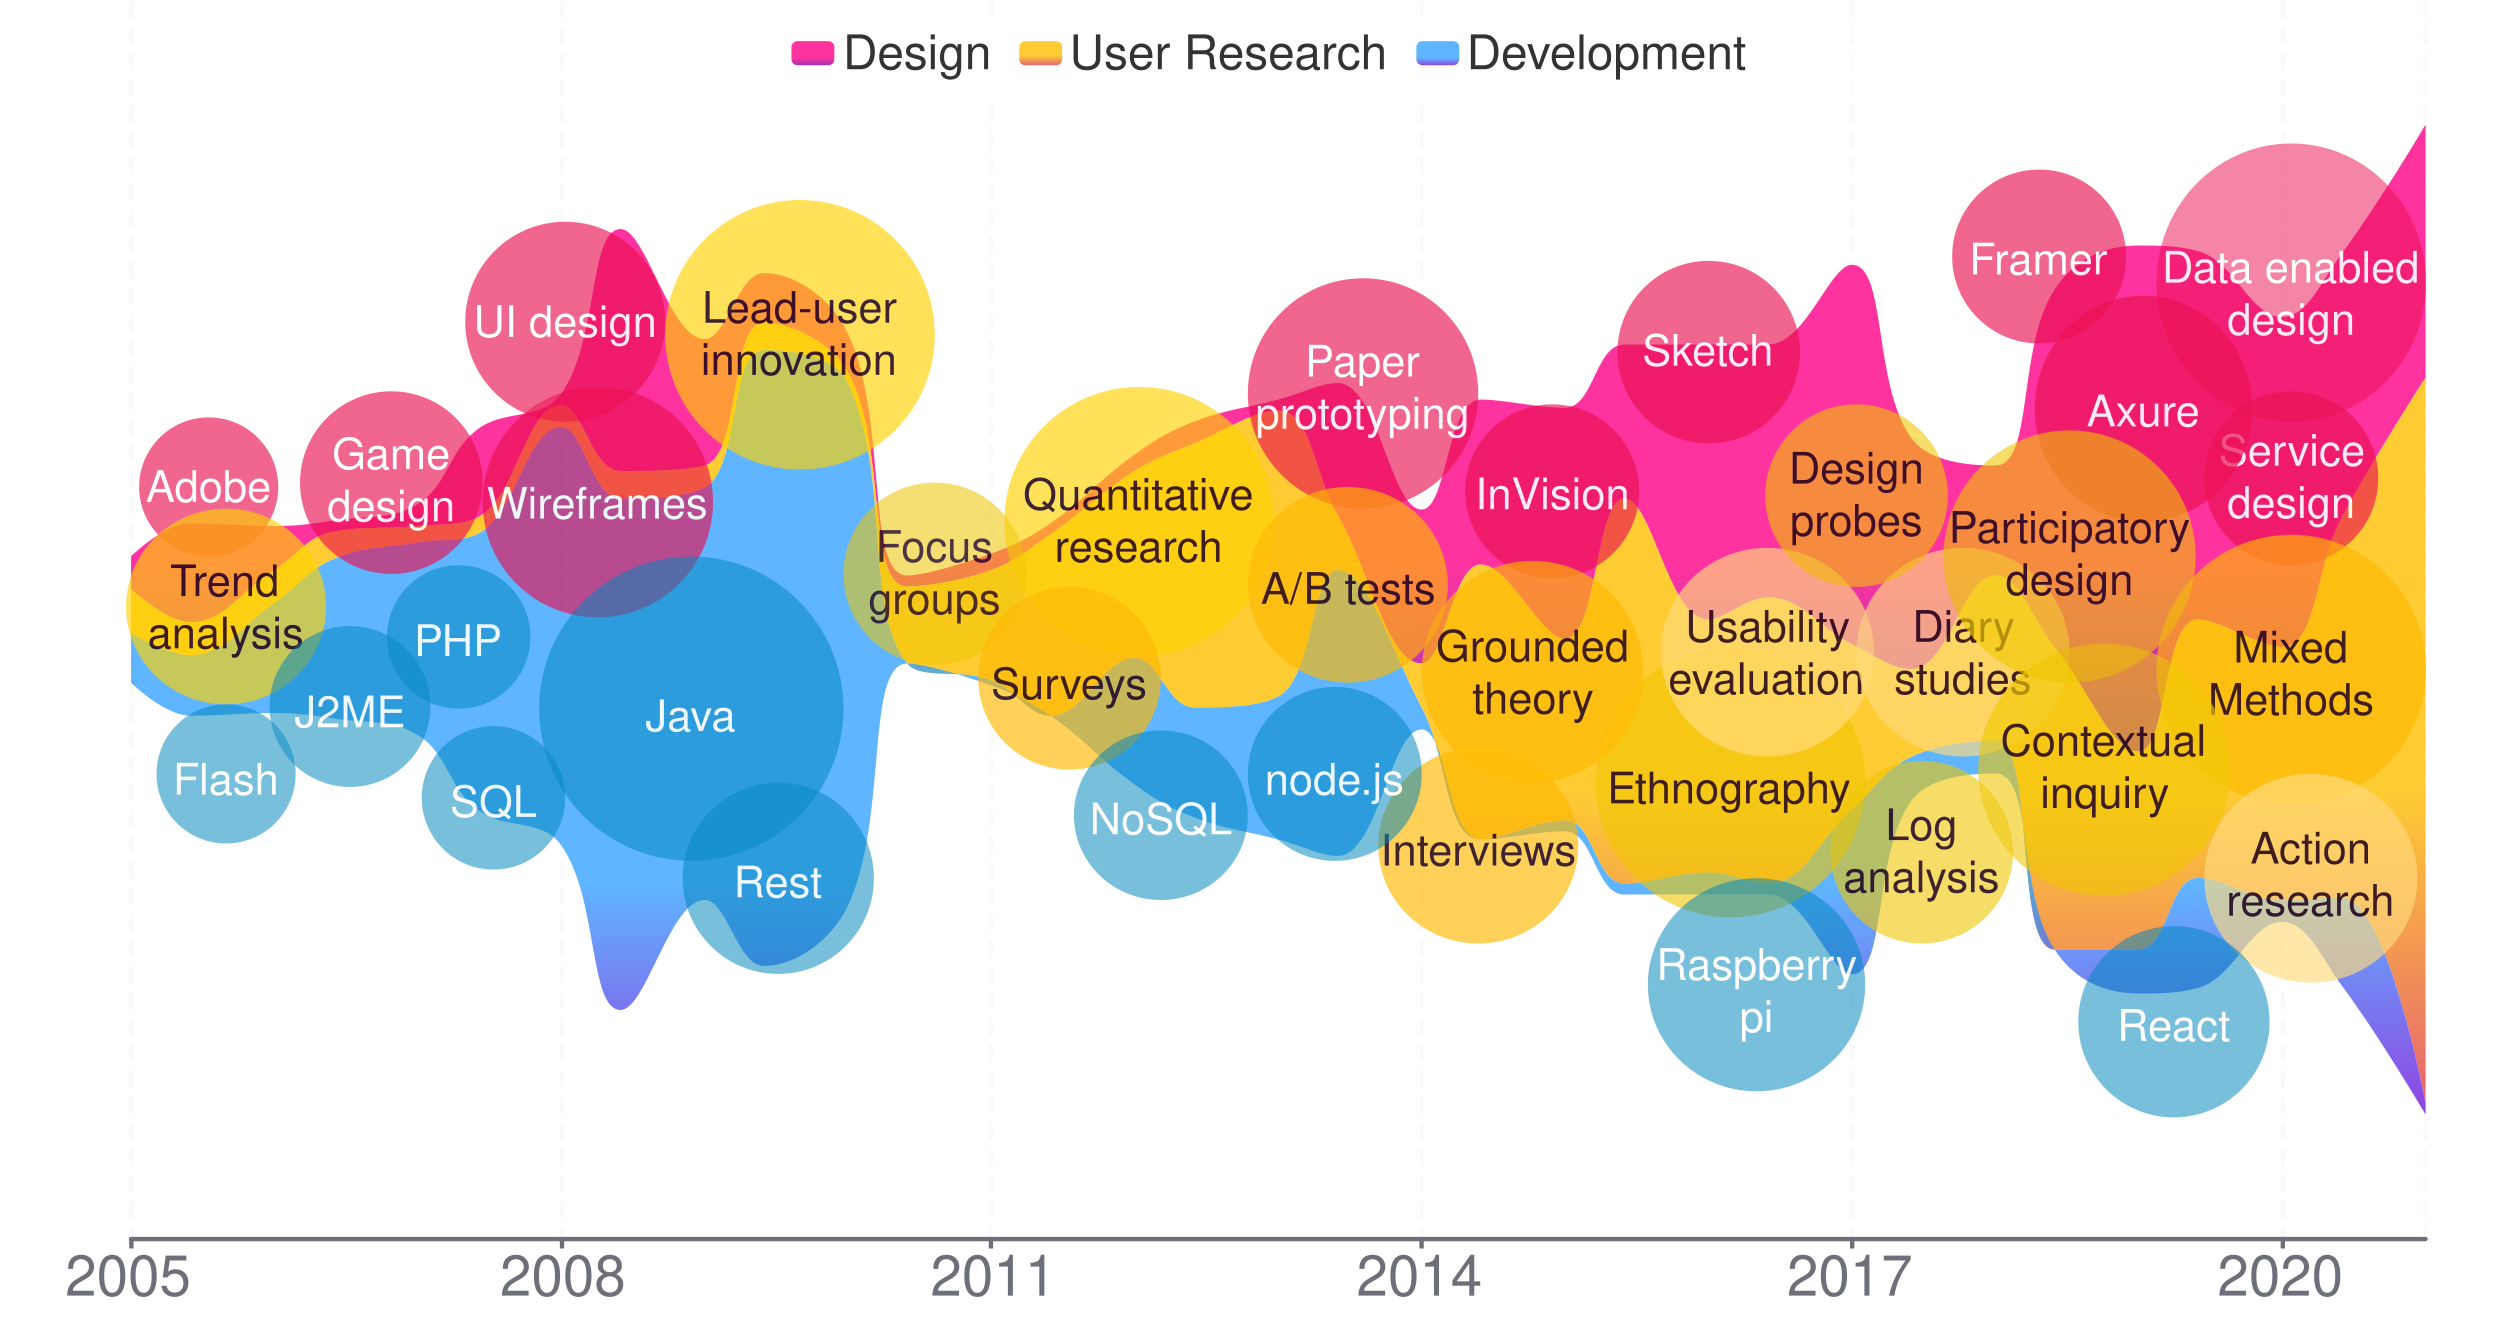
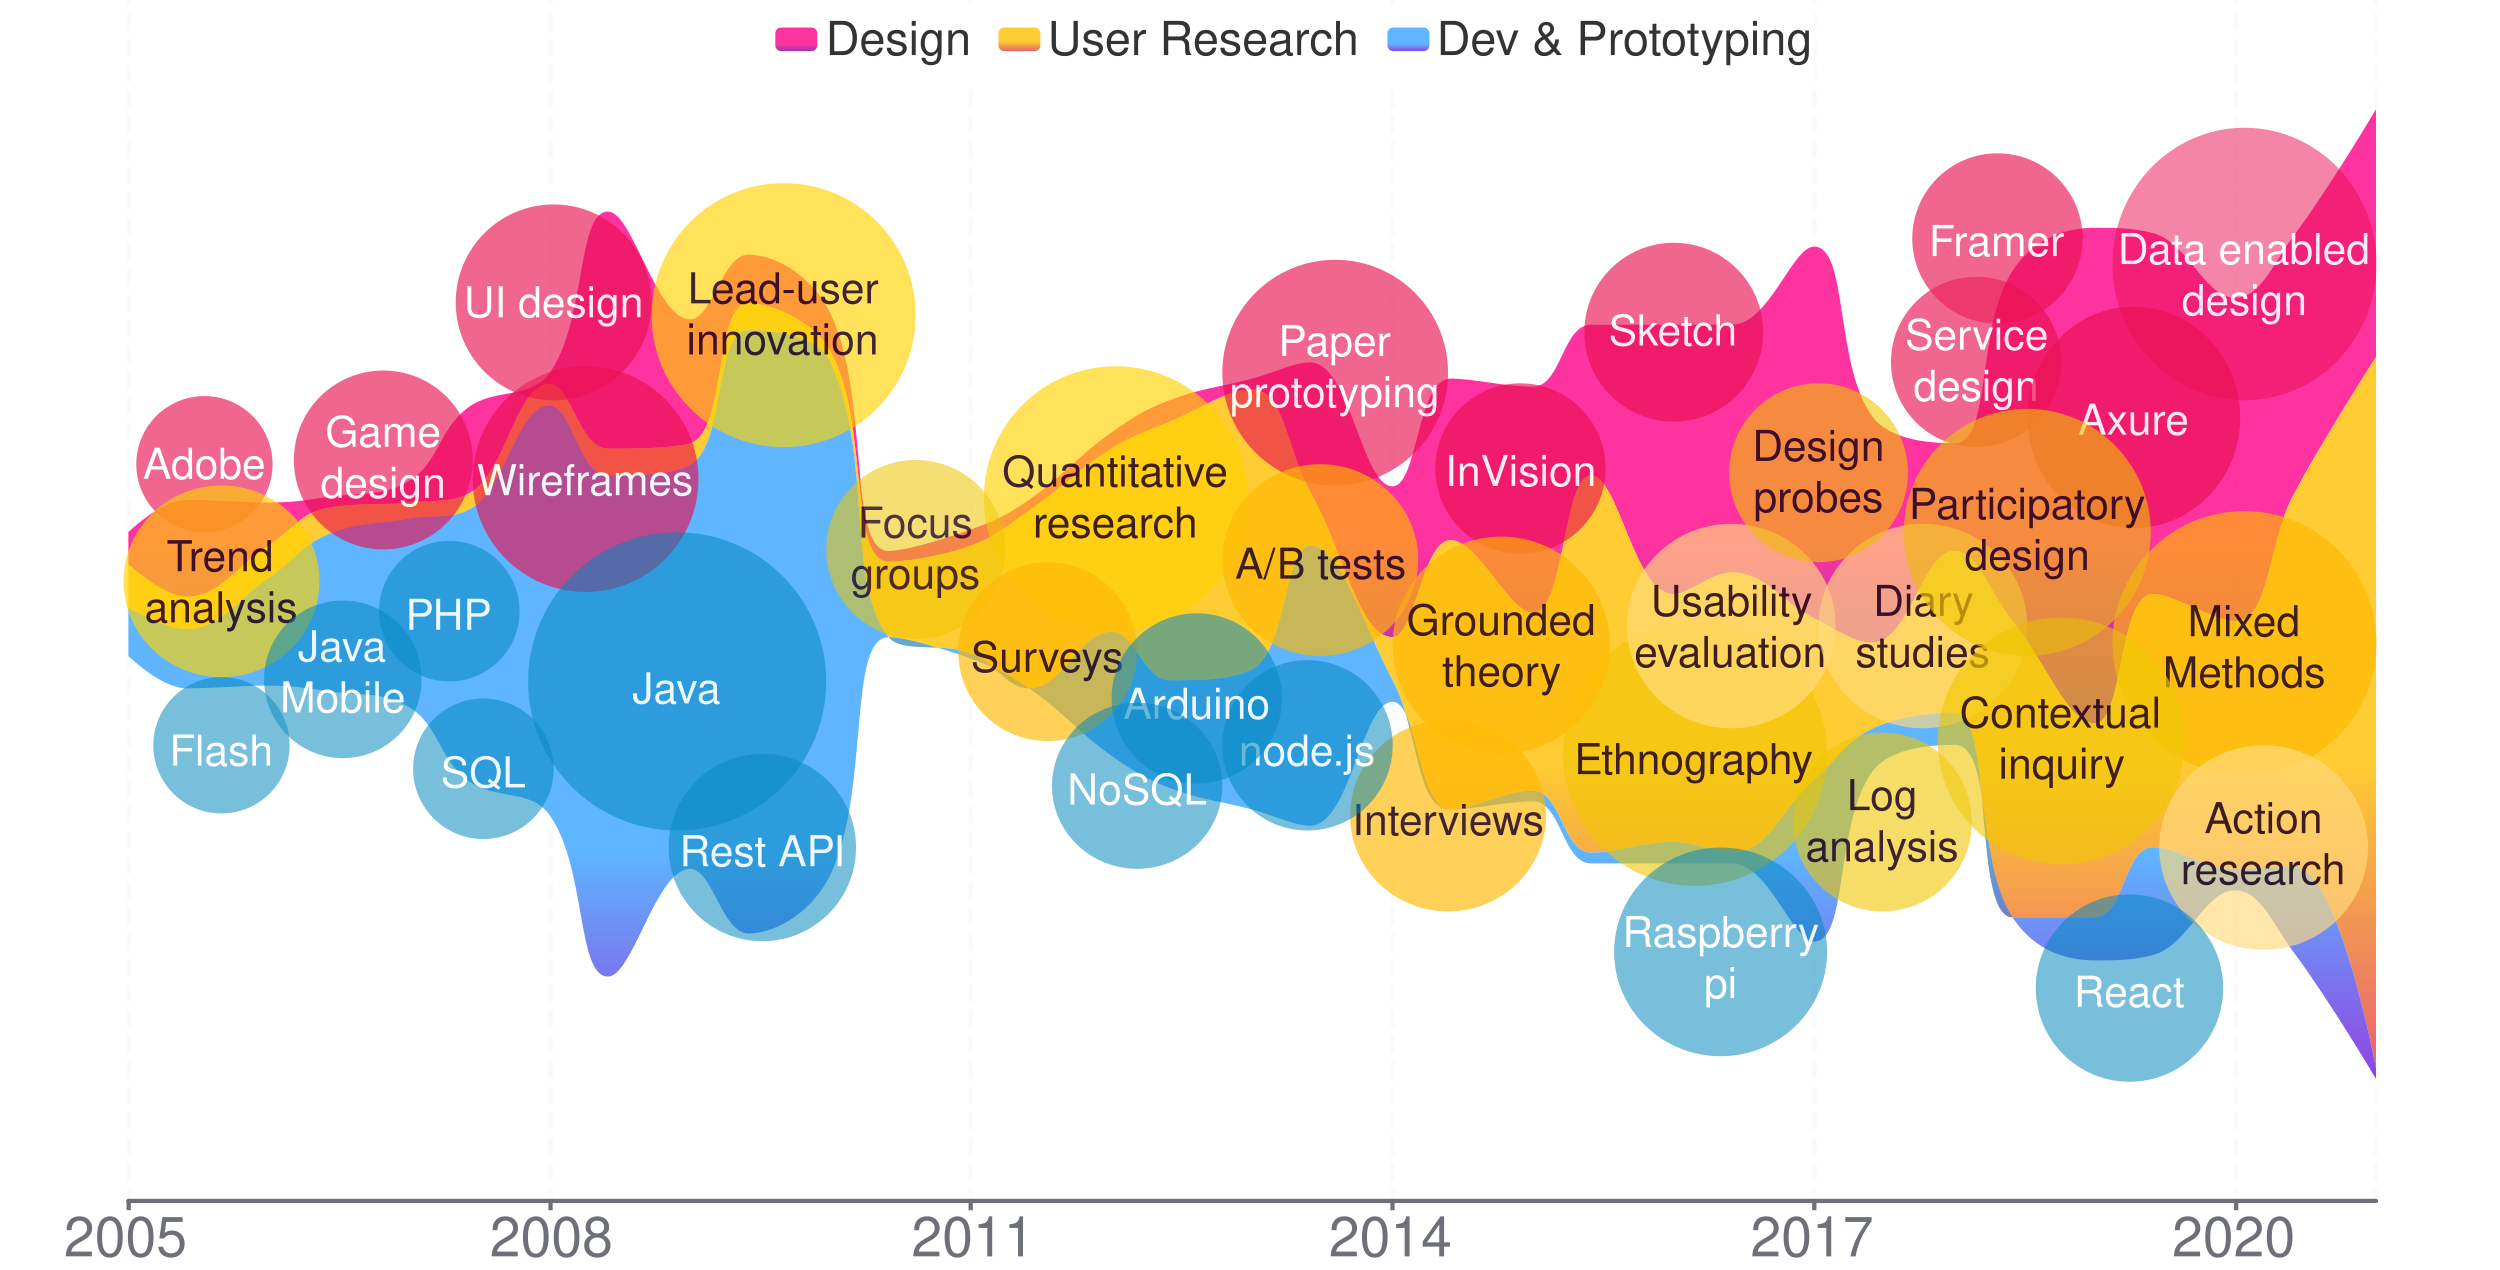
- <svg xmlns="http://www.w3.org/2000/svg" width="575px" height="304px" viewBox="0 0 575 304" version="1.1">
+ <svg xmlns="http://www.w3.org/2000/svg" width="587px" height="298px" viewBox="0 0 587 298" version="1.1" style="background: #FFFFFF;">
  <defs>
    <linearGradient x1="0%" y1="0%" x2="0%" y2="100%" id="linearGradient-1">
      <stop stop-color="#FF0087" offset="70%" />
      <stop stop-color="#87009D" offset="100%" />
    </linearGradient>
    <linearGradient x1="0%" y1="0%" x2="0%" y2="100%" id="linearGradient-2">
      <stop stop-color="#FFBF00" offset="60%" />
      <stop stop-color="#E03E4C" offset="100%" />
    </linearGradient>
    <linearGradient x1="0%" y1="0%" x2="0%" y2="100%" id="linearGradient-3">
      <stop stop-color="#37A2FF" offset="70%" />
      <stop stop-color="#7415DB" offset="100%" />
    </linearGradient>
    <linearGradient x1="0%" y1="0%" x2="0%" y2="100%" id="linearGradient-4">
      <stop stop-color="#FF0087" offset="70%" />
      <stop stop-color="#87009D" offset="100%" />
    </linearGradient>
    <linearGradient x1="0%" y1="0%" x2="0%" y2="100%" id="linearGradient-5">
      <stop stop-color="#FFBF00" offset="60%" />
      <stop stop-color="#E03E4C" offset="100%" />
    </linearGradient>
    <linearGradient x1="0%" y1="0%" x2="0%" y2="100%" id="linearGradient-6">
      <stop stop-color="#37A2FF" offset="70%" />
      <stop stop-color="#7415DB" offset="100%" />
    </linearGradient>
  </defs>
-   <g id="portfolio" stroke="none" stroke-width="1" fill="none" fill-rule="evenodd">
-     <g id="CV" transform="translate(-9, -417)">
+   <g id="Page-1" stroke="none" stroke-width="1" fill="none" fill-rule="evenodd">
+     <g id="CV" transform="translate(-9, -420)">
      <rect fill="#FFFFFF" x="0" y="0" width="1191" height="842" />
      <g id="themeRiver-basic-(1)-Copy" transform="translate(9, 398)">
        <rect id="0" fill="#FFFFFF" fill-rule="nonzero" x="0" y="0" width="587" height="323" />
        <g id="Group" transform="translate(15, 19)">
          <path d="M15.219,0.187 L15.219,284.786 M15.219,0.187 L15.219,284.786 M114.264,0.187 L114.264,284.786 M212.915,0.187 L212.915,284.786 M311.96,0.187 L311.96,284.786 M411.005,0.187 L411.005,284.786 M510.051,0.187 L510.051,284.786 M542.803,0.187 L542.803,284.786" id="Shape" stroke-opacity="0.2" stroke="#E0E6F1" fill-opacity="0.2" fill="#000000" fill-rule="nonzero" stroke-dasharray="4,2" />
          <path d="M15.14,284.984 L542.882,284.984" id="Path" stroke="#6E7079" stroke-linecap="round" />
          <path d="M15.219,284.786 L15.219,287.161" id="Path" stroke="#6E7079" />
          <path d="M114.264,284.786 L114.264,287.161" id="Path" stroke="#6E7079" />
          <path d="M212.915,284.786 L212.915,287.161" id="Path" stroke="#6E7079" />
          <path d="M311.96,284.786 L311.96,287.161" id="Path" stroke="#6E7079" />
          <path d="M411.005,284.786 L411.005,287.161" id="Path" stroke="#6E7079" />
          <path d="M510.051,284.786 L510.051,287.161" id="Path" stroke="#6E7079" />
          <text id="2005" fill="#6E7079" font-family="Helvetica" font-size="13" font-weight="normal">
            <tspan x="0" y="298">2005</tspan>
          </text>
          <text id="2008" fill="#6E7079" font-family="Helvetica" font-size="13" font-weight="normal">
            <tspan x="100" y="298">2008</tspan>
          </text>
          <text id="2011" fill="#6E7079" font-family="Helvetica" font-size="13" font-weight="normal">
            <tspan x="199" y="298">2011</tspan>
          </text>
          <text id="2014" fill="#6E7079" font-family="Helvetica" font-size="13" font-weight="normal">
            <tspan x="297" y="298">2014</tspan>
          </text>
          <text id="2017" fill="#6E7079" font-family="Helvetica" font-size="13" font-weight="normal">
            <tspan x="396" y="298">2017</tspan>
          </text>
          <text id="2020" fill="#6E7079" font-family="Helvetica" font-size="13" font-weight="normal">
            <tspan x="495" y="298">2020</tspan>
          </text>
          <path d="M15.14,127.94 C15.14,127.94 22.887,120.351 28.772,120.351 C36.072,120.351 40.382,120.984 48.101,120.984 C53.566,120.984 56.327,120.548 61.733,119.719 C69.511,118.525 74.806,119.719 81.062,115.924 C87.99,111.722 87.977,104.004 94.695,98.848 C101.162,93.885 109.491,96.958 114.024,90.626 C122.712,78.491 120.359,52.68 127.746,52.68 C133.579,52.68 139.041,77.977 147.075,77.977 C152.225,77.977 154.627,62.799 160.708,62.799 C167.811,62.799 176.16,68.532 180.037,76.713 C189.345,96.359 183.9,132.367 193.669,132.367 C197.085,132.367 205.531,130.03 212.998,127.308 C218.715,125.224 221.618,123.813 226.63,120.351 C234.803,114.706 237.84,110.288 245.959,104.54 C251.06,100.928 253.87,99.175 259.682,96.951 C267.091,94.115 271.292,93.964 279.011,91.891 C284.477,90.423 288.836,88.097 292.643,88.097 C302.021,88.097 304.738,117.189 311.972,117.189 C317.922,117.189 317.745,91.891 325.604,91.891 C330.929,91.891 338.422,93.788 344.933,93.788 C351.606,93.788 351.877,79.242 358.566,79.242 C365.061,79.242 370.163,79.242 377.895,79.242 C383.384,79.242 387.119,79.242 391.617,79.242 C400.339,79.242 405.833,60.902 410.946,60.902 C419.017,60.902 415.695,88.302 424.578,100.745 C428.879,106.77 439.647,107.07 443.907,107.07 C452.832,107.07 448.819,79.979 457.54,66.594 C462.004,59.741 468.77,56.474 476.869,56.474 C481.954,56.474 485.781,56.474 490.501,57.739 C498.965,60.007 502.539,72.918 509.83,72.918 C515.76,72.918 518.783,64.76 523.553,58.372 C532.004,47.051 542.882,28.647 542.882,28.647 L542.882,86.832 C542.882,86.832 530.621,105.832 523.553,119.086 C517.4,130.623 517.978,148.811 509.83,148.811 C504.757,148.811 495.509,142.487 490.501,142.487 C482.325,142.487 483.709,172.844 476.869,172.844 C470.525,172.844 465.329,158.376 457.54,148.811 C452.145,142.186 449.509,132.367 443.907,132.367 C436.324,132.367 433.301,153.87 424.578,153.87 C420.116,153.87 416.227,150.813 410.946,148.178 C403.042,144.235 399.574,137.427 391.617,137.427 C386.354,137.427 381.886,142.487 377.895,142.487 C368.665,142.487 365.051,114.659 358.566,114.659 C351.867,114.659 352.522,146.914 344.933,146.914 C339.337,146.914 332.106,129.838 325.604,129.838 C318.921,129.838 317.291,152.606 311.972,152.606 C304.107,152.606 300.38,132.111 292.643,118.454 C287.196,108.838 286.532,94.421 279.011,94.421 C273.347,94.421 267.335,98.789 259.682,102.01 C254.114,104.354 251.044,105.124 245.959,108.335 C237.823,113.472 234.581,117.389 226.63,122.881 C221.396,126.496 218.889,128.955 212.998,131.103 C205.704,133.762 197.34,134.897 193.669,134.897 C184.156,134.897 189.198,102.441 180.037,85.567 C176.013,78.155 165.81,74.183 160.708,74.183 C152.625,74.183 155.606,104.751 147.075,107.07 C142.422,108.335 134.181,108.335 127.746,108.335 C120.96,108.335 119.148,93.156 114.024,93.156 C105.927,93.156 103.938,114.636 94.695,119.086 C90.753,120.984 86.539,120.458 81.062,120.984 C73.355,121.723 68.905,120.984 61.733,122.248 C55.721,123.309 53.594,127.624 48.101,131.103 C40.41,135.973 36.594,143.119 28.772,143.119 C23.409,143.119 15.14,135.53 15.14,135.53 L15.14,127.94 Z" id="Path" fill-opacity="0.8" fill="url(#linearGradient-1)" fill-rule="nonzero" />
          <path d="M15.14,135.53 C15.14,135.53 23.409,143.119 28.772,143.119 C36.594,143.119 40.41,135.973 48.101,131.103 C53.594,127.624 55.721,123.309 61.733,122.248 C68.905,120.984 73.355,121.723 81.062,120.984 C86.539,120.458 90.753,120.984 94.695,119.086 C103.938,114.636 105.927,93.156 114.024,93.156 C119.148,93.156 120.96,108.335 127.746,108.335 C134.181,108.335 142.422,108.335 147.075,107.07 C155.606,104.751 152.625,74.183 160.708,74.183 C165.81,74.183 176.013,78.155 180.037,85.567 C189.198,102.441 184.156,134.897 193.669,134.897 C197.34,134.897 205.704,133.762 212.998,131.103 C218.889,128.955 221.396,126.496 226.63,122.881 C234.581,117.389 237.823,113.472 245.959,108.335 C251.044,105.124 254.114,104.354 259.682,102.01 C267.335,98.789 273.347,94.421 279.011,94.421 C286.532,94.421 287.196,108.838 292.643,118.454 C300.38,132.111 304.107,152.606 311.972,152.606 C317.291,152.606 318.921,129.838 325.604,129.838 C332.106,129.838 339.337,146.914 344.933,146.914 C352.522,146.914 351.867,114.659 358.566,114.659 C365.051,114.659 368.665,142.487 377.895,142.487 C381.886,142.487 386.354,137.427 391.617,137.427 C399.574,137.427 403.042,144.235 410.946,148.178 C416.227,150.813 420.116,153.87 424.578,153.87 C433.301,153.87 436.324,132.367 443.907,132.367 C449.509,132.367 452.145,142.186 457.54,148.811 C465.329,158.376 470.525,172.844 476.869,172.844 C483.709,172.844 482.325,142.487 490.501,142.487 C495.509,142.487 504.757,148.811 509.83,148.811 C517.978,148.811 517.4,130.623 523.553,119.086 C530.621,105.832 542.882,86.832 542.882,86.832 L542.882,253.796 C542.882,253.796 533.972,206.363 523.553,206.363 C520.751,206.363 515.217,206.996 509.83,206.996 C501.996,206.996 496.879,201.936 490.501,201.936 C483.694,201.936 483.784,218.38 476.869,218.38 C470.599,218.38 461.225,218.38 457.54,218.38 C448.041,218.38 453.356,170.314 443.907,170.314 C440.172,170.314 431.44,170.817 424.578,174.109 C418.256,177.141 416.396,181.315 410.946,186.125 C403.211,192.952 400.193,203.201 391.617,203.201 C386.972,203.201 383.41,200.671 377.895,200.671 C370.189,200.671 365.089,203.201 358.566,203.201 C351.905,203.201 351.538,188.655 344.933,188.655 C338.354,188.655 330.535,193.082 325.604,193.082 C317.35,193.082 318.209,174.452 311.972,162.725 C305.024,149.66 299.706,131.103 292.643,131.103 C286.522,131.103 287.209,156.036 279.011,160.195 C274.024,162.725 266.591,162.725 259.682,162.725 C253.37,162.725 251.668,151.341 245.959,151.341 C238.448,151.341 234.483,164.622 226.63,164.622 C221.299,164.622 218.889,158.548 212.998,156.4 C205.704,153.741 196.708,156.4 193.669,152.606 C183.524,139.94 190.057,110.015 180.037,88.097 C176.873,81.176 165.674,80.507 160.708,80.507 C152.49,80.507 155.486,107.672 147.075,112.129 C142.302,114.659 134.052,114.659 127.746,114.659 C120.831,114.659 119.391,98.216 114.024,98.216 C106.171,98.216 103.85,118.569 94.695,122.881 C90.666,124.778 86.486,123.842 81.062,124.778 C73.301,126.118 68.818,125.582 61.733,128.573 C55.633,131.148 53.733,134.909 48.101,138.692 C40.549,143.764 36.815,150.708 28.772,150.708 C23.631,150.708 15.14,145.649 15.14,145.649 L15.14,135.53 Z" id="Path" fill-opacity="0.8" fill="url(#linearGradient-2)" fill-rule="nonzero" />
          <path d="M15.14,145.649 C15.14,145.649 23.631,150.708 28.772,150.708 C36.815,150.708 40.549,143.764 48.101,138.692 C53.733,134.909 55.633,131.148 61.733,128.573 C68.818,125.582 73.301,126.118 81.062,124.778 C86.486,123.842 90.666,124.778 94.695,122.881 C103.85,118.569 106.171,98.216 114.024,98.216 C119.391,98.216 120.831,114.659 127.746,114.659 C134.052,114.659 142.302,114.659 147.075,112.129 C155.486,107.672 152.49,80.507 160.708,80.507 C165.674,80.507 176.873,81.176 180.037,88.097 C190.057,110.015 183.524,139.94 193.669,152.606 C196.708,156.4 205.704,153.741 212.998,156.4 C218.889,158.548 221.299,164.622 226.63,164.622 C234.483,164.622 238.448,151.341 245.959,151.341 C251.668,151.341 253.37,162.725 259.682,162.725 C266.591,162.725 274.024,162.725 279.011,160.195 C287.209,156.036 286.522,131.103 292.643,131.103 C299.706,131.103 305.024,149.66 311.972,162.725 C318.209,174.452 317.35,193.082 325.604,193.082 C330.535,193.082 338.354,188.655 344.933,188.655 C351.538,188.655 351.905,203.201 358.566,203.201 C365.089,203.201 370.189,200.671 377.895,200.671 C383.41,200.671 386.972,203.201 391.617,203.201 C400.193,203.201 403.211,192.952 410.946,186.125 C416.396,181.315 418.256,177.141 424.578,174.109 C431.44,170.817 440.172,170.314 443.907,170.314 C453.356,170.314 448.041,218.38 457.54,218.38 C461.225,218.38 470.599,218.38 476.869,218.38 C483.784,218.38 483.694,201.936 490.501,201.936 C496.879,201.936 501.996,206.996 509.83,206.996 C515.217,206.996 520.751,206.363 523.553,206.363 C533.972,206.363 542.882,253.796 542.882,253.796 L542.882,256.326 C542.882,256.326 532.004,237.922 523.553,226.601 C518.783,220.213 515.76,212.055 509.83,212.055 C502.539,212.055 498.965,224.966 490.501,227.234 C485.781,228.499 481.954,228.499 476.869,228.499 C468.77,228.499 462.004,225.232 457.54,218.38 C448.819,204.994 452.832,177.903 443.907,177.903 C439.647,177.903 428.879,178.204 424.578,184.228 C415.695,196.671 419.017,224.071 410.946,224.071 C405.833,224.071 400.339,205.731 391.617,205.731 C387.119,205.731 383.384,205.731 377.895,205.731 C370.163,205.731 365.061,205.731 358.566,205.731 C351.877,205.731 351.606,191.185 344.933,191.185 C338.422,191.185 330.929,193.082 325.604,193.082 C317.745,193.082 317.922,167.784 311.972,167.784 C304.738,167.784 302.021,196.877 292.643,196.877 C288.836,196.877 284.477,194.55 279.011,193.082 C271.292,191.009 267.091,190.858 259.682,188.022 C253.87,185.798 251.06,184.045 245.959,180.433 C237.84,174.685 234.803,170.267 226.63,164.622 C221.618,161.16 218.715,159.749 212.998,157.665 C205.531,154.943 197.085,152.606 193.669,152.606 C183.9,152.606 189.345,188.614 180.037,208.26 C176.16,216.441 167.811,222.174 160.708,222.174 C154.627,222.174 152.225,206.996 147.075,206.996 C139.041,206.996 133.579,232.293 127.746,232.293 C120.359,232.293 122.712,206.482 114.024,194.347 C109.491,188.015 101.162,191.088 94.695,186.125 C87.977,180.969 87.99,173.251 81.062,169.049 C74.806,165.254 69.511,166.448 61.733,165.254 C56.327,164.425 53.566,163.99 48.101,163.99 C40.382,163.99 36.072,164.622 28.772,164.622 C22.887,164.622 15.14,157.033 15.14,157.033 L15.14,145.649 Z" id="Path" fill-opacity="0.8" fill="url(#linearGradient-3)" fill-rule="nonzero" />
          <polyline id="Path" fill="#FFFFFF" fill-rule="nonzero" points="161.646 4 410.83 4 410.83 23.396 161.646 23.396 161.646 4" />
          <path d="M168.419,9.464 L175.522,9.464 C176.284,9.464 176.903,10.085 176.903,10.85 L176.903,13.621 C176.903,14.386 176.284,15.006 175.522,15.006 L168.419,15.006 C167.656,15.006 167.038,14.386 167.038,13.621 L167.038,10.85 C167.038,10.085 167.656,9.464 168.419,9.464" id="Path" fill-opacity="0.8" fill="url(#linearGradient-4)" fill-rule="nonzero" />
          <text id="Design" fill="#333333" font-family="Helvetica" font-size="11" font-weight="normal">
            <tspan x="178.876" y="15.92">Design</tspan>
          </text>
          <path d="M220.807,9.464 L227.91,9.464 C228.672,9.464 229.291,10.085 229.291,10.85 L229.291,13.621 C229.291,14.386 228.672,15.006 227.91,15.006 L220.807,15.006 C220.044,15.006 219.426,14.386 219.426,13.621 L219.426,10.85 C219.426,10.085 220.044,9.464 220.807,9.464" id="Path" fill-opacity="0.8" fill="url(#linearGradient-5)" fill-rule="nonzero" />
          <text id="User-Research" fill="#333333" font-family="Helvetica" font-size="11" font-weight="normal">
            <tspan x="230.982" y="15.92">User Research</tspan>
          </text>
          <path d="M319.243,9.464 C320.006,9.464 320.624,10.085 320.624,10.85 L320.624,13.621 C320.624,14.386 320.006,15.006 319.243,15.006 L312.14,15.006 C311.378,15.006 310.759,14.386 310.759,13.621 L310.759,10.85 C310.759,10.085 311.378,9.464 312.14,9.464 L319.243,9.464 Z" id="Path" fill-opacity="0.8" fill="url(#linearGradient-6)" fill-rule="nonzero" />
-           <text id="Development" fill="#333333" font-family="Helvetica" font-size="11" font-weight="normal">
-             <tspan x="322.316" y="15.92">Development</tspan>
+           <text id="Dev-&amp;-Prototyping" fill="#333333" font-family="Helvetica" font-size="11" font-weight="normal">
+             <tspan x="322.316" y="15.92">Dev &amp; Prototyping</tspan>
          </text>
        </g>
      </g>
      <g id="Design-toolkit-Copy" opacity="0.9" transform="translate(41, 450)">
        <g id="Adobe" transform="translate(0, 63)">
          <circle fill-opacity="0.698" fill="#EA0E4E" cx="16" cy="16" r="16" />
          <text font-family="Helvetica" font-size="10" font-weight="normal" fill="#FFFFFF">
            <tspan x="1.542" y="19.429">Adobe</tspan>
          </text>
        </g>
        <g id="UI-design" transform="translate(75, 18)">
          <circle fill-opacity="0.698" fill="#EA0E4E" cx="23" cy="23" r="23" />
          <text font-family="Helvetica" font-size="10" font-weight="normal" fill="#FFFFFF">
            <tspan x="1.877" y="26.492">UI design</tspan>
          </text>
        </g>
        <g id="Wireframes" transform="translate(79, 56)">
          <circle fill-opacity="0.698" fill="#EA0E4E" cx="26.5" cy="26.5" r="26.5" />
          <text font-family="Helvetica" font-size="10" font-weight="normal" fill="#FFFFFF">
            <tspan x="0.943" y="30.275">Wireframes</tspan>
          </text>
        </g>
        <g id="Paper-prototype" transform="translate(255, 31)">
          <circle fill-opacity="0.698" fill="#EA0E4E" cx="26.5" cy="26.5" r="26.5" />
          <text id="Paper-prototyping" font-family="Helvetica" font-size="10" font-weight="normal" fill="#FFFFFF">
            <tspan x="13.158" y="22.594">Paper </tspan>
            <tspan x="1.761" y="34.594">prototyping</tspan>
          </text>
        </g>
        <g id="Game-design" transform="translate(37, 57)">
          <circle fill-opacity="0.698" fill="#EA0E4E" cx="21" cy="21" r="21" />
          <text font-family="Helvetica" font-size="10" font-weight="normal" fill="#FFFFFF">
            <tspan x="7.384" y="17.889">Game </tspan>
            <tspan x="6.266" y="29.889">design</tspan>
          </text>
        </g>
        <g id="Sketch" transform="translate(340, 27)">
          <circle fill-opacity="0.698" fill="#EA0E4E" cx="21" cy="21" r="21" />
          <text font-family="Helvetica" font-size="10" font-weight="normal" fill="#FFFFFF">
            <tspan x="5.714" y="24.111">Sketch</tspan>
          </text>
        </g>
        <g id="InVision" transform="translate(305, 60)">
          <circle fill-opacity="0.698" fill="#EA0E4E" cx="20" cy="20" r="20" />
          <text font-family="Helvetica" font-size="10" font-weight="normal" fill="#FFFFFF">
            <tspan x="2.3" y="24.118">InVision</tspan>
          </text>
        </g>
        <g id="Framer" transform="translate(417, 6)">
          <circle fill-opacity="0.698" fill="#EA0E4E" cx="20" cy="20" r="20" />
          <text font-family="Helvetica" font-size="10" font-weight="normal" fill="#FFFFFF">
            <tspan x="3.889" y="24.118">Framer</tspan>
          </text>
        </g>
-         <g id="Service-Design" transform="translate(475, 57)">
+         <g id="Service-Design" transform="translate(412, 35)">
          <circle fill-opacity="0.698" fill="#EA0E4E" cx="20" cy="20" r="20" />
          <text font-family="Helvetica" font-size="10" font-weight="normal" fill="#FFFFFF">
            <tspan x="3.328" y="17.118">Service</tspan>
            <tspan x="5.266" y="29.118">design</tspan>
          </text>
        </g>
-         <g id="Axure" transform="translate(436, 35)">
+         <g id="Axure" transform="translate(444, 42)">
          <ellipse fill-opacity="0.698" fill="#EA0E4E" cx="25" cy="26" rx="25" ry="26" />
          <text font-family="Helvetica" font-size="10" font-weight="normal" fill="#FFFFFF">
            <tspan x="11.938" y="30.061">Axure</tspan>
          </text>
        </g>
        <g id="Data-enabled-design" transform="translate(464, 0)">
          <ellipse fill-opacity="0.698" fill="#EA0E4E" opacity="0.794" cx="31" cy="32" rx="31" ry="32" />
          <text id="Data" font-family="Helvetica" font-size="10" font-weight="normal" fill="#FFFFFF">
            <tspan x="1.254" y="32">Data enabled</tspan>
            <tspan x="16.266" y="44">design</tspan>
          </text>
        </g>
      </g>
      <g id="Research-Toolkit-Copy" opacity="0.9" transform="translate(38, 463)">
        <g id="Lead-user-innovation" transform="translate(124, 0)">
          <circle fill-opacity="0.717" fill="#FFD300" cx="31" cy="31" r="31" />
          <text font-family="Helvetica" font-size="10" font-weight="normal" fill="#2A0B1B">
            <tspan x="8.485" y="28.225">Lead-user</tspan>
            <tspan x="8.205" y="40.225">innovation</tspan>
          </text>
        </g>
        <g id="Quantitative-research" transform="translate(202, 43)">
          <circle fill-opacity="0.717" fill="#FFD300" cx="31" cy="31" r="31" />
          <text id="Quantitative-researc" font-family="Helvetica" font-size="10" font-weight="normal" fill="#2A0B1B">
            <tspan x="4.318" y="28.225">Quantitative</tspan>
            <tspan x="11.547" y="40.225">research</tspan>
          </text>
        </g>
        <g id="Mixed-Methods" transform="translate(467, 77)">
          <circle fill-opacity="0.726" fill="#FFB900" cx="31" cy="31" r="31" />
          <text font-family="Helvetica" font-size="10" font-weight="normal" fill="#2A0B1B">
            <tspan x="17.663" y="29.387">Mixed </tspan>
            <tspan x="11.823" y="41.388">Methods</tspan>
          </text>
        </g>
        <g id="Interviews" transform="translate(288, 126)">
          <ellipse fill-opacity="0.726" fill="#FFB900" cx="23" cy="22.5" rx="23" ry="22.5" />
          <text font-family="Helvetica" font-size="10" font-weight="normal" fill="#2A0B1B">
            <tspan x="0.493" y="27.076">Interviews</tspan>
          </text>
        </g>
        <g id="Ethnograpgy" transform="translate(338, 103)">
          <circle fill-opacity="0.661" fill="#EFC601" cx="31" cy="31" r="31" />
          <text id="Ethnography" font-family="Helvetica" font-size="10" font-weight="normal" fill="#2A0B1B">
            <tspan x="2.646" y="35.775">Ethnography</tspan>
          </text>
        </g>
        <g id="Usability-Evaluation" transform="translate(353, 80)">
          <ellipse fill-opacity="0.726" fill="#FFDB7D" cx="24.5" cy="24" rx="24.5" ry="24" />
          <text id="Usability-evaluation" font-family="Helvetica" font-size="10" font-weight="normal" fill="#2A0B1B">
            <tspan x="5.606" y="21.619">Usability </tspan>
            <tspan x="1.705" y="33.619">evaluation</tspan>
          </text>
        </g>
        <g id="Diary-studies" transform="translate(478, 132)">
          <ellipse fill-opacity="0.726" fill="#FFDB7D" cx="24.5" cy="24" rx="24.5" ry="24" />
          <text id="Action-research" font-family="Helvetica" font-size="10" font-weight="normal" fill="#2A0B1B">
            <tspan x="10.604" y="20.619">Action</tspan>
            <tspan x="5.047" y="32.619">research</tspan>
          </text>
        </g>
        <g id="Diary-studies-Copy" transform="translate(398, 80)">
          <ellipse id="Diary-studies" fill-opacity="0.726" fill="#FFDB7D" cx="24.5" cy="24" rx="24.5" ry="24" />
          <text id="Diary-studies" font-family="Helvetica" font-size="10" font-weight="normal" fill="#2A0B1B">
            <tspan x="12.833" y="21.619">Diary </tspan>
            <tspan x="8.658" y="33.619">studies</tspan>
          </text>
        </g>
        <g id="A/B-tests" transform="translate(258, 66)">
          <ellipse fill-opacity="0.726" fill="#FFB900" cx="23" cy="22.5" rx="23" ry="22.5" />
          <text font-family="Helvetica" font-size="10" font-weight="normal" fill="#2A0B1B">
            <tspan x="2.993" y="26.881">A/B tests</tspan>
          </text>
        </g>
        <g id="Grounded-theory" transform="translate(298, 83)">
          <circle fill-opacity="0.726" fill="#FFB900" cx="25.5" cy="25.5" r="25.5" />
          <text font-family="Helvetica" font-size="10" font-weight="normal" fill="#2A0B1B">
            <tspan x="3.261" y="23.119">Grounded </tspan>
            <tspan x="11.604" y="35.119">theory</tspan>
          </text>
        </g>
        <g id="Focus-groups" opacity="0.921" transform="translate(165, 65)">
          <circle fill-opacity="0.661" fill="#EFC601" cx="21" cy="21" r="21" />
          <text font-family="Helvetica" font-size="10" font-weight="normal" fill="#2A0B1B">
            <tspan x="7.384" y="18.222">Focus </tspan>
            <tspan x="5.712" y="30.222">groups</tspan>
          </text>
        </g>
        <g id="Design-probes" transform="translate(377, 47)">
          <circle fill-opacity="0.661" fill="#EFC601" cx="21" cy="21" r="21" />
          <text font-family="Helvetica" font-size="10" font-weight="normal" fill="#2A0B1B">
            <tspan x="5.436" y="18.222">Design </tspan>
            <tspan x="5.712" y="30.222">probes</tspan>
          </text>
        </g>
        <g id="Log-analysis" transform="translate(392, 129)">
          <circle fill-opacity="0.661" fill="#EFC601" cx="21" cy="21" r="21" />
          <text font-family="Helvetica" font-size="10" font-weight="normal" fill="#2A0B1B">
            <tspan x="12.658" y="18.222">Log</tspan>
            <tspan x="2.936" y="30.222">analysis</tspan>
          </text>
        </g>
        <g id="Participatory-design" transform="translate(418, 53)">
          <circle fill-opacity="0.661" fill="#EFC601" cx="29" cy="29" r="29" />
          <text font-family="Helvetica" font-size="10" font-weight="normal" fill="#2A0B1B">
            <tspan x="1.212" y="25.84">Participatory</tspan>
            <tspan x="14.266" y="37.84">design</tspan>
          </text>
        </g>
        <g id="Contextual-inquiry" transform="translate(426, 102)">
          <circle fill-opacity="0.661" fill="#EFC601" cx="29" cy="29" r="29" />
          <text font-family="Helvetica" font-size="10" font-weight="normal" fill="#2A0B1B">
            <tspan x="5.096" y="25.84">Contextual </tspan>
            <tspan x="14.271" y="37.84">inquiry</tspan>
          </text>
        </g>
        <g id="Surveys" transform="translate(196, 89)">
          <circle fill-opacity="0.726" fill="#FFB900" cx="21" cy="21" r="21" />
          <text font-family="Helvetica" font-size="10" font-weight="normal" fill="#2A0B1B">
            <tspan x="2.938" y="25.778">Surveys</tspan>
          </text>
        </g>
        <g id="Trend-analysis" transform="translate(0, 71)">
          <ellipse fill-opacity="0.717" fill="#FFD300" cx="23" cy="22.5" rx="23" ry="22.5" />
          <text font-family="Helvetica" font-size="10" font-weight="normal" fill="#2A0B1B">
            <tspan x="10.122" y="20.119">Trend </tspan>
            <tspan x="4.936" y="32.119">analysis</tspan>
          </text>
        </g>
      </g>
      <g id="Dev-toolkit-Copy" opacity="0.9" transform="translate(45, 545)">
        <g id="J2ME" transform="translate(26, 16)">
          <circle fill-opacity="0.588" fill="#0087BD" cx="18.5" cy="18.5" r="18.5" />
-           <text font-family="Helvetica" font-size="10" font-weight="normal" fill="#FFFFFF">
-             <tspan x="5.719" y="23.271">J2ME</tspan>
+           <text id="Java-Mobile" font-family="Helvetica" font-size="10" font-weight="normal" fill="#FFFFFF">
+             <tspan x="7.938" y="14.271">Java </tspan>
+             <tspan x="3.771" y="26.271">Mobile</tspan>
          </text>
        </g>
        <g id="Flash" transform="translate(0, 34)">
          <circle fill-opacity="0.588" fill="#0087BD" cx="16" cy="16" r="16" />
          <text font-family="Helvetica" font-size="10" font-weight="normal" fill="#FFFFFF">
            <tspan x="3.773" y="20.762">Flash</tspan>
          </text>
        </g>
        <g id="nodejs" transform="translate(251, 30)">
          <circle fill-opacity="0.588" fill="#0087BD" cx="20" cy="20" r="20" />
          <text id="node.js" font-family="Helvetica" font-size="10" font-weight="normal" fill="#FFFFFF">
            <tspan x="3.877" y="24.769">node.js</tspan>
          </text>
        </g>
+         <g id="Arduino" transform="translate(225, 19)">
+           <circle fill-opacity="0.588" fill="#0087BD" cx="20" cy="20" r="20" />
+           <text font-family="Helvetica" font-size="10" font-weight="normal" fill="#FFFFFF">
+             <tspan x="2.766" y="24.769">Arduino</tspan>
+           </text>
+         </g>
        <g id="React" transform="translate(442, 85)">
          <circle fill-opacity="0.588" fill="#0087BD" cx="22" cy="22" r="22" />
          <text font-family="Helvetica" font-size="10" font-weight="normal" fill="#FFFFFF">
            <tspan x="8.938" y="26.386">React</tspan>
          </text>
        </g>
        <g id="Raspberry-pi" transform="translate(343, 74)">
          <ellipse fill-opacity="0.588" fill="#0087BD" cx="25" cy="24.5" rx="25" ry="24.5" />
          <text font-family="Helvetica" font-size="10" font-weight="normal" fill="#FFFFFF">
            <tspan x="1.936" y="23.365">Raspberry </tspan>
            <tspan x="21.108" y="35.365">pi</tspan>
          </text>
        </g>
        <g id="NoSQL" transform="translate(211, 40)">
          <ellipse fill-opacity="0.588" fill="#0087BD" cx="20" cy="19.5" rx="20" ry="19.5" />
          <text font-family="Helvetica" font-size="10" font-weight="normal" fill="#FFFFFF">
            <tspan x="3.604" y="23.882">NoSQL</tspan>
          </text>
        </g>
        <g id="SQL" transform="translate(61, 39)">
          <circle fill-opacity="0.588" fill="#0087BD" cx="16.5" cy="16.5" r="16.5" />
          <text font-family="Helvetica" font-size="10" font-weight="normal" fill="#FFFFFF">
            <tspan x="6.495" y="20.884">SQL</tspan>
          </text>
        </g>
        <g id="SQL-Copy" transform="translate(53, 2)">
          <circle id="SQL" fill-opacity="0.588" fill="#0087BD" cx="16.5" cy="16.5" r="16.5" />
          <text id="PHP" font-family="Helvetica" font-size="10" font-weight="normal" fill="#FFFFFF">
            <tspan x="6.219" y="20.884">PHP</tspan>
          </text>
        </g>
        <g id="Rest" transform="translate(121, 52)">
          <circle fill-opacity="0.588" fill="#0087BD" cx="22" cy="22" r="22" />
-           <text font-family="Helvetica" font-size="10" font-weight="normal" fill="#FFFFFF">
-             <tspan x="11.719" y="26.386">Rest</tspan>
+           <text id="Rest-API" font-family="Helvetica" font-size="10" font-weight="normal" fill="#FFFFFF">
+             <tspan x="2.544" y="26.386">Rest API</tspan>
          </text>
        </g>
        <g id="Java" transform="translate(88, 0)">
          <circle fill-opacity="0.588" fill="#0087BD" cx="35" cy="35" r="35" />
          <text font-family="Helvetica" font-size="10" font-weight="normal" fill="#FFFFFF">
            <tspan x="24.438" y="40.154">Java</tspan>
          </text>
        </g>
      </g>
    </g>
  </g>
</svg>
